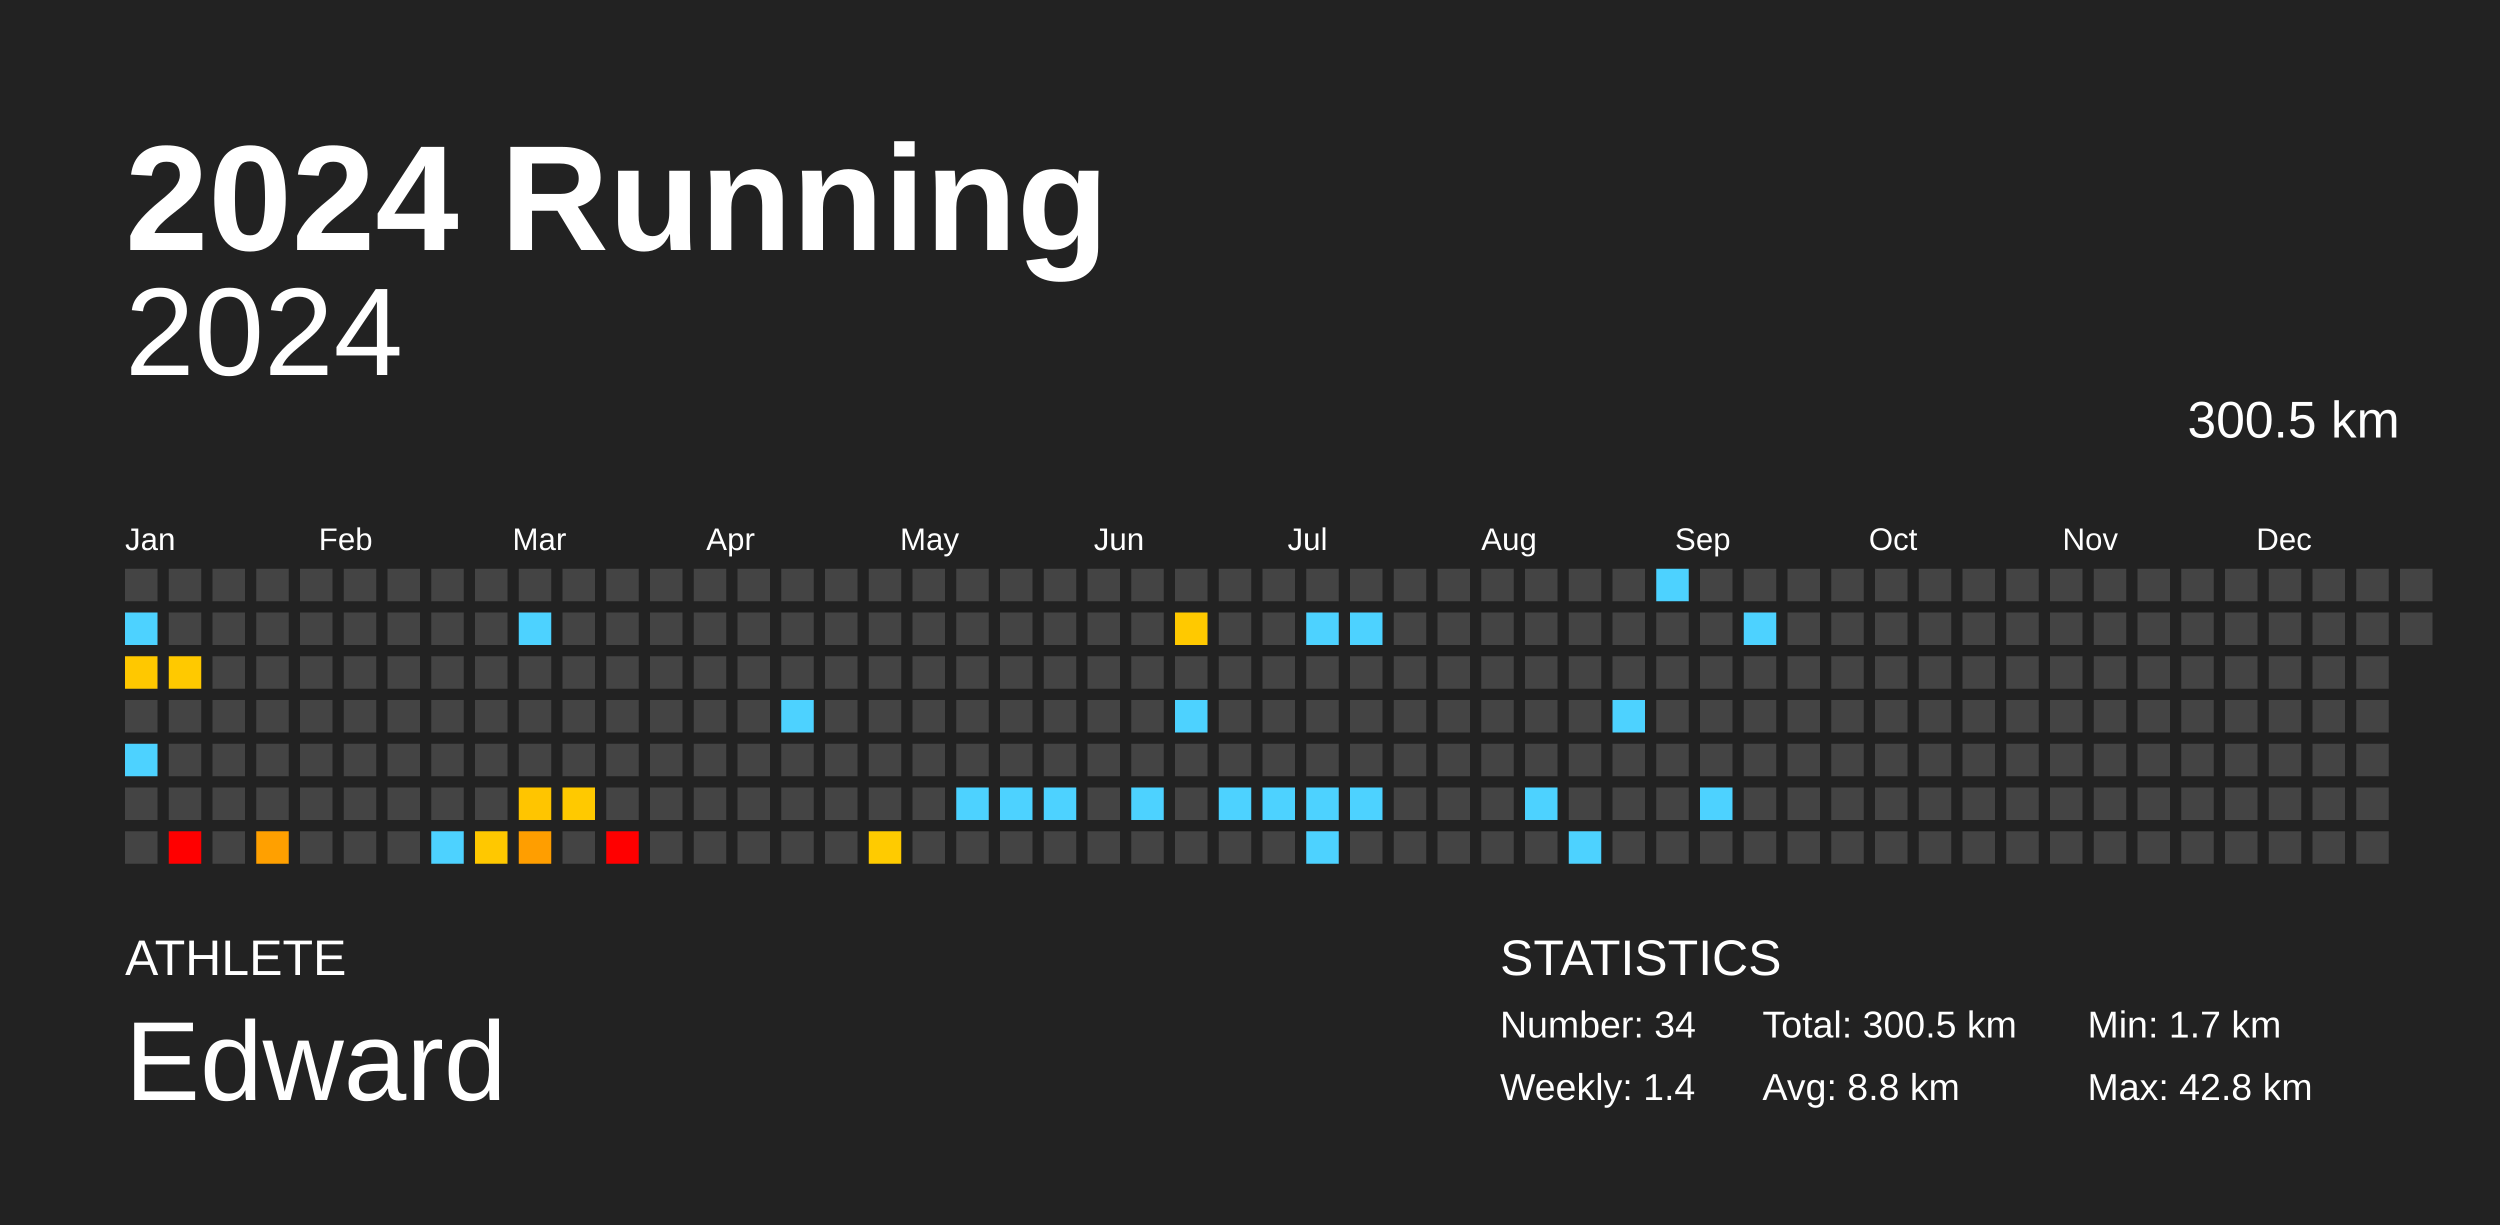
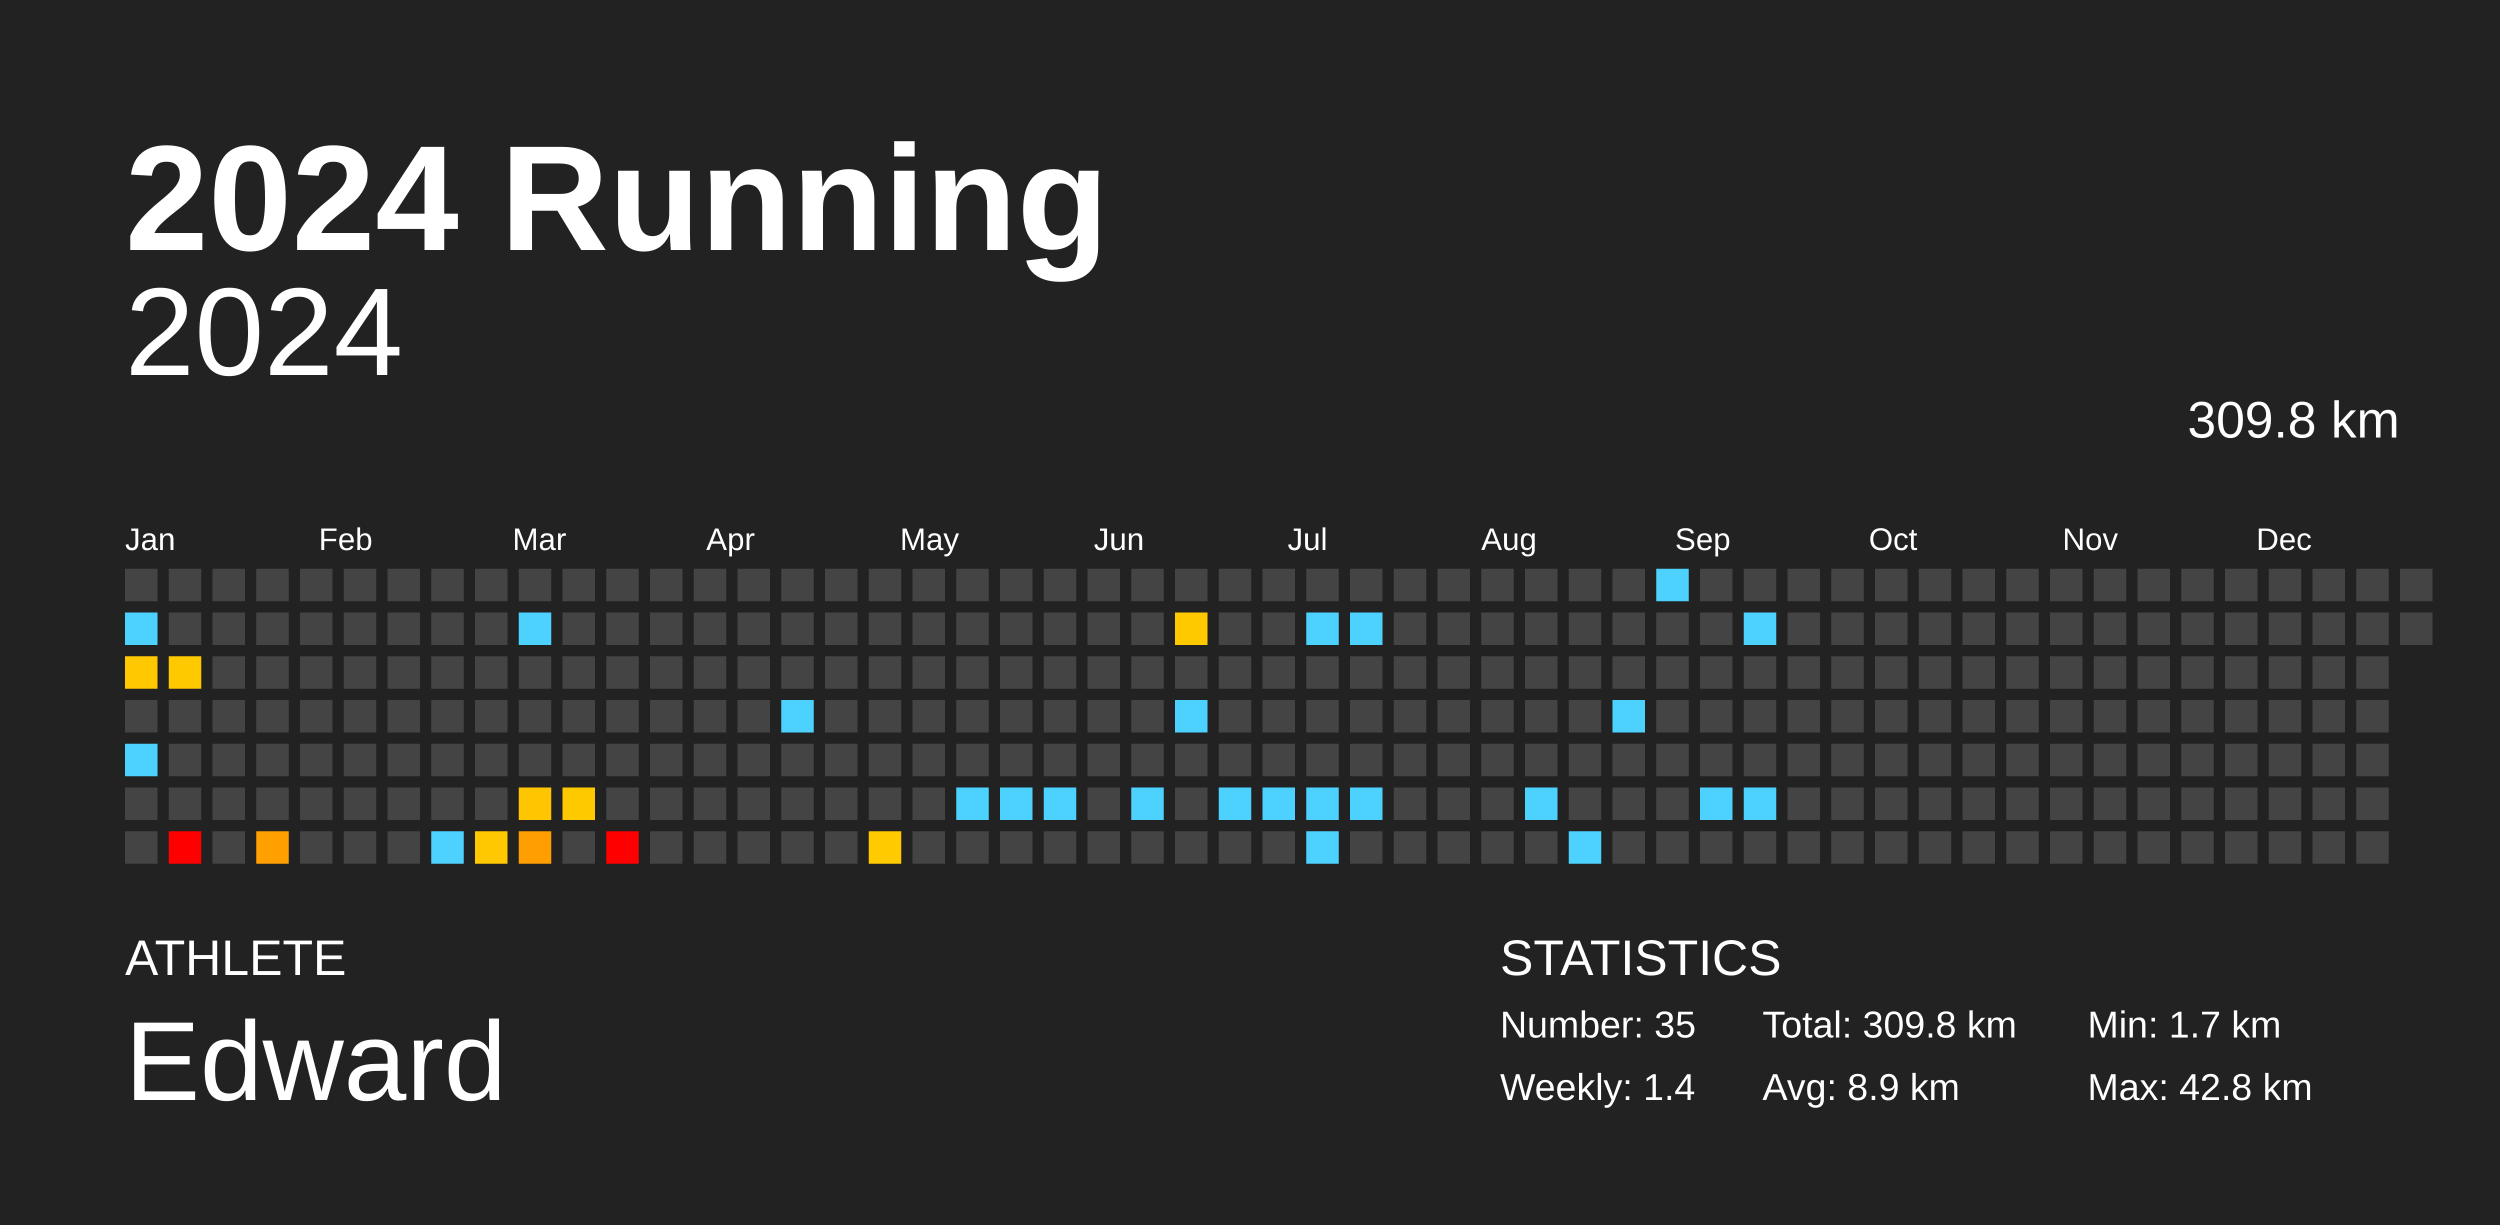
<svg xmlns="http://www.w3.org/2000/svg" baseProfile="full" height="98mm" version="1.1" viewBox="0,0,200,98" width="200mm">
  <defs />
  <rect fill="#222222" height="98" width="200" x="0" y="0" />
  <text fill="#FFFFFF" style="font-size:12px; font-family:Arial; font-weight:bold;" x="10" y="20">2024 Running</text>
  <text fill="#FFFFFF" style="font-size:4px; font-family:Arial" x="10" y="78">ATHLETE</text>
  <text fill="#FFFFFF" style="font-size:9px; font-family:Arial" x="10" y="88">Edward</text>
  <text fill="#FFFFFF" style="font-size:4px; font-family:Arial" x="120" y="78">STATISTICS</text>
-   <text fill="#FFFFFF" style="font-size:3px; font-family:Arial" x="120" y="83">Number: 34</text>
+   <text fill="#FFFFFF" style="font-size:3px; font-family:Arial" x="120" y="83">Number: 35</text>
  <text fill="#FFFFFF" style="font-size:3px; font-family:Arial" x="120" y="88">Weekly: 1.4</text>
-   <text fill="#FFFFFF" style="font-size:3px; font-family:Arial" x="141" y="83">Total: 300.5 km</text>
-   <text fill="#FFFFFF" style="font-size:3px; font-family:Arial" x="141" y="88">Avg: 8.8 km</text>
+   <text fill="#FFFFFF" style="font-size:3px; font-family:Arial" x="141" y="83">Total: 309.8 km</text>
+   <text fill="#FFFFFF" style="font-size:3px; font-family:Arial" x="141" y="88">Avg: 8.9 km</text>
  <text fill="#FFFFFF" style="font-size:3px; font-family:Arial" x="167" y="83">Min: 1.7 km</text>
  <text fill="#FFFFFF" style="font-size:3px; font-family:Arial" x="167" y="88">Max: 42.8 km</text>
  <text alignment-baseline="hanging" fill="#FFFFFF" style="font-size:10.0px; font-family:Arial;" x="10" y="30">2024</text>
-   <text alignment-baseline="hanging" fill="#FFFFFF" style="font-size:4.125px; font-family:Arial;" x="175" y="35">300.5 km</text>
+   <text alignment-baseline="hanging" fill="#FFFFFF" style="font-size:4.125px; font-family:Arial;" x="175" y="35">309.8 km</text>
  <text fill="#FFFFFF" style="font-size:2.5px; font-family:Arial" x="10.0" y="44">Jan</text>
  <text fill="#FFFFFF" style="font-size:2.5px; font-family:Arial" x="25.5" y="44">Feb</text>
  <text fill="#FFFFFF" style="font-size:2.5px; font-family:Arial" x="41.0" y="44">Mar</text>
  <text fill="#FFFFFF" style="font-size:2.5px; font-family:Arial" x="56.5" y="44">Apr</text>
  <text fill="#FFFFFF" style="font-size:2.5px; font-family:Arial" x="72.0" y="44">May</text>
  <text fill="#FFFFFF" style="font-size:2.5px; font-family:Arial" x="87.5" y="44">Jun</text>
  <text fill="#FFFFFF" style="font-size:2.5px; font-family:Arial" x="103.0" y="44">Jul</text>
  <text fill="#FFFFFF" style="font-size:2.5px; font-family:Arial" x="118.5" y="44">Aug</text>
  <text fill="#FFFFFF" style="font-size:2.5px; font-family:Arial" x="134.0" y="44">Sep</text>
  <text fill="#FFFFFF" style="font-size:2.5px; font-family:Arial" x="149.5" y="44">Oct</text>
  <text fill="#FFFFFF" style="font-size:2.5px; font-family:Arial" x="165.0" y="44">Nov</text>
  <text fill="#FFFFFF" style="font-size:2.5px; font-family:Arial" x="180.5" y="44">Dec</text>
  <rect fill="#444444" height="2.6" width="2.6" x="10.0" y="45.5" />
  <rect fill="#4dd2ff" height="2.6" width="2.6" x="10.0" y="49.0" />
  <rect fill="#ffc800" height="2.6" width="2.6" x="10.0" y="52.5" />
  <rect fill="#444444" height="2.6" width="2.6" x="10.0" y="56.0" />
  <rect fill="#4dd2ff" height="2.6" width="2.6" x="10.0" y="59.5" />
  <rect fill="#444444" height="2.6" width="2.6" x="10.0" y="63.0" />
  <rect fill="#444444" height="2.6" width="2.6" x="10.0" y="66.5" />
  <rect fill="#444444" height="2.6" width="2.6" x="13.5" y="45.5" />
  <rect fill="#444444" height="2.6" width="2.6" x="13.5" y="49.0" />
  <rect fill="#ffc900" height="2.6" width="2.6" x="13.5" y="52.5" />
  <rect fill="#444444" height="2.6" width="2.6" x="13.5" y="56.0" />
  <rect fill="#444444" height="2.6" width="2.6" x="13.5" y="59.5" />
  <rect fill="#444444" height="2.6" width="2.6" x="13.5" y="63.0" />
  <rect fill="red" height="2.6" width="2.6" x="13.5" y="66.5" />
  <rect fill="#444444" height="2.6" width="2.6" x="17.0" y="45.5" />
  <rect fill="#444444" height="2.6" width="2.6" x="17.0" y="49.0" />
  <rect fill="#444444" height="2.6" width="2.6" x="17.0" y="52.5" />
  <rect fill="#444444" height="2.6" width="2.6" x="17.0" y="56.0" />
  <rect fill="#444444" height="2.6" width="2.6" x="17.0" y="59.5" />
  <rect fill="#444444" height="2.6" width="2.6" x="17.0" y="63.0" />
  <rect fill="#444444" height="2.6" width="2.6" x="17.0" y="66.5" />
  <rect fill="#444444" height="2.6" width="2.6" x="20.5" y="45.5" />
  <rect fill="#444444" height="2.6" width="2.6" x="20.5" y="49.0" />
  <rect fill="#444444" height="2.6" width="2.6" x="20.5" y="52.5" />
  <rect fill="#444444" height="2.6" width="2.6" x="20.5" y="56.0" />
  <rect fill="#444444" height="2.6" width="2.6" x="20.5" y="59.5" />
  <rect fill="#444444" height="2.6" width="2.6" x="20.5" y="63.0" />
  <rect fill="#ffa000" height="2.6" width="2.6" x="20.5" y="66.5" />
  <rect fill="#444444" height="2.6" width="2.6" x="24.0" y="45.5" />
  <rect fill="#444444" height="2.6" width="2.6" x="24.0" y="49.0" />
  <rect fill="#444444" height="2.6" width="2.6" x="24.0" y="52.5" />
  <rect fill="#444444" height="2.6" width="2.6" x="24.0" y="56.0" />
  <rect fill="#444444" height="2.6" width="2.6" x="24.0" y="59.5" />
  <rect fill="#444444" height="2.6" width="2.6" x="24.0" y="63.0" />
  <rect fill="#444444" height="2.6" width="2.6" x="24.0" y="66.5" />
  <rect fill="#444444" height="2.6" width="2.6" x="27.5" y="45.5" />
  <rect fill="#444444" height="2.6" width="2.6" x="27.5" y="49.0" />
  <rect fill="#444444" height="2.6" width="2.6" x="27.5" y="52.5" />
  <rect fill="#444444" height="2.6" width="2.6" x="27.5" y="56.0" />
  <rect fill="#444444" height="2.6" width="2.6" x="27.5" y="59.5" />
  <rect fill="#444444" height="2.6" width="2.6" x="27.5" y="63.0" />
  <rect fill="#444444" height="2.6" width="2.6" x="27.5" y="66.5" />
  <rect fill="#444444" height="2.6" width="2.6" x="31.0" y="45.5" />
  <rect fill="#444444" height="2.6" width="2.6" x="31.0" y="49.0" />
  <rect fill="#444444" height="2.6" width="2.6" x="31.0" y="52.5" />
  <rect fill="#444444" height="2.6" width="2.6" x="31.0" y="56.0" />
  <rect fill="#444444" height="2.6" width="2.6" x="31.0" y="59.5" />
  <rect fill="#444444" height="2.6" width="2.6" x="31.0" y="63.0" />
  <rect fill="#444444" height="2.6" width="2.6" x="31.0" y="66.5" />
  <rect fill="#444444" height="2.6" width="2.6" x="34.5" y="45.5" />
  <rect fill="#444444" height="2.6" width="2.6" x="34.5" y="49.0" />
  <rect fill="#444444" height="2.6" width="2.6" x="34.5" y="52.5" />
  <rect fill="#444444" height="2.6" width="2.6" x="34.5" y="56.0" />
  <rect fill="#444444" height="2.6" width="2.6" x="34.5" y="59.5" />
  <rect fill="#444444" height="2.6" width="2.6" x="34.5" y="63.0" />
  <rect fill="#4dd2ff" height="2.6" width="2.6" x="34.5" y="66.5" />
  <rect fill="#444444" height="2.6" width="2.6" x="38.0" y="45.5" />
  <rect fill="#444444" height="2.6" width="2.6" x="38.0" y="49.0" />
  <rect fill="#444444" height="2.6" width="2.6" x="38.0" y="52.5" />
  <rect fill="#444444" height="2.6" width="2.6" x="38.0" y="56.0" />
  <rect fill="#444444" height="2.6" width="2.6" x="38.0" y="59.5" />
  <rect fill="#444444" height="2.6" width="2.6" x="38.0" y="63.0" />
  <rect fill="#ffc800" height="2.6" width="2.6" x="38.0" y="66.5" />
  <rect fill="#444444" height="2.6" width="2.6" x="41.5" y="45.5" />
  <rect fill="#4dd2ff" height="2.6" width="2.6" x="41.5" y="49.0" />
  <rect fill="#444444" height="2.6" width="2.6" x="41.5" y="52.5" />
  <rect fill="#444444" height="2.6" width="2.6" x="41.5" y="56.0" />
  <rect fill="#444444" height="2.6" width="2.6" x="41.5" y="59.5" />
  <rect fill="#ffc500" height="2.6" width="2.6" x="41.5" y="63.0" />
  <rect fill="#ff9e00" height="2.6" width="2.6" x="41.5" y="66.5" />
  <rect fill="#444444" height="2.6" width="2.6" x="45.0" y="45.5" />
  <rect fill="#444444" height="2.6" width="2.6" x="45.0" y="49.0" />
  <rect fill="#444444" height="2.6" width="2.6" x="45.0" y="52.5" />
  <rect fill="#444444" height="2.6" width="2.6" x="45.0" y="56.0" />
  <rect fill="#444444" height="2.6" width="2.6" x="45.0" y="59.5" />
  <rect fill="#ffc900" height="2.6" width="2.6" x="45.0" y="63.0" />
  <rect fill="#444444" height="2.6" width="2.6" x="45.0" y="66.5" />
  <rect fill="#444444" height="2.6" width="2.6" x="48.5" y="45.5" />
  <rect fill="#444444" height="2.6" width="2.6" x="48.5" y="49.0" />
  <rect fill="#444444" height="2.6" width="2.6" x="48.5" y="52.5" />
  <rect fill="#444444" height="2.6" width="2.6" x="48.5" y="56.0" />
  <rect fill="#444444" height="2.6" width="2.6" x="48.5" y="59.5" />
  <rect fill="#444444" height="2.6" width="2.6" x="48.5" y="63.0" />
  <rect fill="red" height="2.6" width="2.6" x="48.5" y="66.5" />
  <rect fill="#444444" height="2.6" width="2.6" x="52.0" y="45.5" />
  <rect fill="#444444" height="2.6" width="2.6" x="52.0" y="49.0" />
  <rect fill="#444444" height="2.6" width="2.6" x="52.0" y="52.5" />
  <rect fill="#444444" height="2.6" width="2.6" x="52.0" y="56.0" />
  <rect fill="#444444" height="2.6" width="2.6" x="52.0" y="59.5" />
  <rect fill="#444444" height="2.6" width="2.6" x="52.0" y="63.0" />
  <rect fill="#444444" height="2.6" width="2.6" x="52.0" y="66.5" />
  <rect fill="#444444" height="2.6" width="2.6" x="55.5" y="45.5" />
  <rect fill="#444444" height="2.6" width="2.6" x="55.5" y="49.0" />
  <rect fill="#444444" height="2.6" width="2.6" x="55.5" y="52.5" />
  <rect fill="#444444" height="2.6" width="2.6" x="55.5" y="56.0" />
  <rect fill="#444444" height="2.6" width="2.6" x="55.5" y="59.5" />
  <rect fill="#444444" height="2.6" width="2.6" x="55.5" y="63.0" />
  <rect fill="#444444" height="2.6" width="2.6" x="55.5" y="66.5" />
  <rect fill="#444444" height="2.6" width="2.6" x="59.0" y="45.5" />
  <rect fill="#444444" height="2.6" width="2.6" x="59.0" y="49.0" />
  <rect fill="#444444" height="2.6" width="2.6" x="59.0" y="52.5" />
  <rect fill="#444444" height="2.6" width="2.6" x="59.0" y="56.0" />
  <rect fill="#444444" height="2.6" width="2.6" x="59.0" y="59.5" />
  <rect fill="#444444" height="2.6" width="2.6" x="59.0" y="63.0" />
  <rect fill="#444444" height="2.6" width="2.6" x="59.0" y="66.5" />
  <rect fill="#444444" height="2.6" width="2.6" x="62.5" y="45.5" />
  <rect fill="#444444" height="2.6" width="2.6" x="62.5" y="49.0" />
  <rect fill="#444444" height="2.6" width="2.6" x="62.5" y="52.5" />
  <rect fill="#4dd2ff" height="2.6" width="2.6" x="62.5" y="56.0" />
  <rect fill="#444444" height="2.6" width="2.6" x="62.5" y="59.5" />
  <rect fill="#444444" height="2.6" width="2.6" x="62.5" y="63.0" />
  <rect fill="#444444" height="2.6" width="2.6" x="62.5" y="66.5" />
  <rect fill="#444444" height="2.6" width="2.6" x="66.0" y="45.5" />
  <rect fill="#444444" height="2.6" width="2.6" x="66.0" y="49.0" />
  <rect fill="#444444" height="2.6" width="2.6" x="66.0" y="52.5" />
  <rect fill="#444444" height="2.6" width="2.6" x="66.0" y="56.0" />
  <rect fill="#444444" height="2.6" width="2.6" x="66.0" y="59.5" />
  <rect fill="#444444" height="2.6" width="2.6" x="66.0" y="63.0" />
  <rect fill="#444444" height="2.6" width="2.6" x="66.0" y="66.5" />
  <rect fill="#444444" height="2.6" width="2.6" x="69.5" y="45.5" />
  <rect fill="#444444" height="2.6" width="2.6" x="69.5" y="49.0" />
  <rect fill="#444444" height="2.6" width="2.6" x="69.5" y="52.5" />
  <rect fill="#444444" height="2.6" width="2.6" x="69.5" y="56.0" />
  <rect fill="#444444" height="2.6" width="2.6" x="69.5" y="59.5" />
  <rect fill="#444444" height="2.6" width="2.6" x="69.5" y="63.0" />
  <rect fill="#ffcb00" height="2.6" width="2.6" x="69.5" y="66.5" />
  <rect fill="#444444" height="2.6" width="2.6" x="73.0" y="45.5" />
  <rect fill="#444444" height="2.6" width="2.6" x="73.0" y="49.0" />
  <rect fill="#444444" height="2.6" width="2.6" x="73.0" y="52.5" />
  <rect fill="#444444" height="2.6" width="2.6" x="73.0" y="56.0" />
  <rect fill="#444444" height="2.6" width="2.6" x="73.0" y="59.5" />
  <rect fill="#444444" height="2.6" width="2.6" x="73.0" y="63.0" />
  <rect fill="#444444" height="2.6" width="2.6" x="73.0" y="66.5" />
  <rect fill="#444444" height="2.6" width="2.6" x="76.5" y="45.5" />
  <rect fill="#444444" height="2.6" width="2.6" x="76.5" y="49.0" />
  <rect fill="#444444" height="2.6" width="2.6" x="76.5" y="52.5" />
  <rect fill="#444444" height="2.6" width="2.6" x="76.5" y="56.0" />
  <rect fill="#444444" height="2.6" width="2.6" x="76.5" y="59.5" />
  <rect fill="#4dd2ff" height="2.6" width="2.6" x="76.5" y="63.0" />
  <rect fill="#444444" height="2.6" width="2.6" x="76.5" y="66.5" />
  <rect fill="#444444" height="2.6" width="2.6" x="80.0" y="45.5" />
  <rect fill="#444444" height="2.6" width="2.6" x="80.0" y="49.0" />
  <rect fill="#444444" height="2.6" width="2.6" x="80.0" y="52.5" />
  <rect fill="#444444" height="2.6" width="2.6" x="80.0" y="56.0" />
  <rect fill="#444444" height="2.6" width="2.6" x="80.0" y="59.5" />
  <rect fill="#4dd2ff" height="2.6" width="2.6" x="80.0" y="63.0" />
  <rect fill="#444444" height="2.6" width="2.6" x="80.0" y="66.5" />
  <rect fill="#444444" height="2.6" width="2.6" x="83.5" y="45.5" />
  <rect fill="#444444" height="2.6" width="2.6" x="83.5" y="49.0" />
  <rect fill="#444444" height="2.6" width="2.6" x="83.5" y="52.5" />
  <rect fill="#444444" height="2.6" width="2.6" x="83.5" y="56.0" />
  <rect fill="#444444" height="2.6" width="2.6" x="83.5" y="59.5" />
  <rect fill="#4dd2ff" height="2.6" width="2.6" x="83.5" y="63.0" />
  <rect fill="#444444" height="2.6" width="2.6" x="83.5" y="66.5" />
  <rect fill="#444444" height="2.6" width="2.6" x="87.0" y="45.5" />
  <rect fill="#444444" height="2.6" width="2.6" x="87.0" y="49.0" />
  <rect fill="#444444" height="2.6" width="2.6" x="87.0" y="52.5" />
  <rect fill="#444444" height="2.6" width="2.6" x="87.0" y="56.0" />
  <rect fill="#444444" height="2.6" width="2.6" x="87.0" y="59.5" />
  <rect fill="#444444" height="2.6" width="2.6" x="87.0" y="63.0" />
  <rect fill="#444444" height="2.6" width="2.6" x="87.0" y="66.5" />
  <rect fill="#444444" height="2.6" width="2.6" x="90.5" y="45.5" />
  <rect fill="#444444" height="2.6" width="2.6" x="90.5" y="49.0" />
  <rect fill="#444444" height="2.6" width="2.6" x="90.5" y="52.5" />
  <rect fill="#444444" height="2.6" width="2.6" x="90.5" y="56.0" />
  <rect fill="#444444" height="2.6" width="2.6" x="90.5" y="59.5" />
  <rect fill="#4dd2ff" height="2.6" width="2.6" x="90.5" y="63.0" />
  <rect fill="#444444" height="2.6" width="2.6" x="90.5" y="66.5" />
  <rect fill="#444444" height="2.6" width="2.6" x="94.0" y="45.5" />
  <rect fill="#ffc900" height="2.6" width="2.6" x="94.0" y="49.0" />
  <rect fill="#444444" height="2.6" width="2.6" x="94.0" y="52.5" />
  <rect fill="#4dd2ff" height="2.6" width="2.6" x="94.0" y="56.0" />
  <rect fill="#444444" height="2.6" width="2.6" x="94.0" y="59.5" />
  <rect fill="#444444" height="2.6" width="2.6" x="94.0" y="63.0" />
  <rect fill="#444444" height="2.6" width="2.6" x="94.0" y="66.5" />
  <rect fill="#444444" height="2.6" width="2.6" x="97.5" y="45.5" />
  <rect fill="#444444" height="2.6" width="2.6" x="97.5" y="49.0" />
  <rect fill="#444444" height="2.6" width="2.6" x="97.5" y="52.5" />
  <rect fill="#444444" height="2.6" width="2.6" x="97.5" y="56.0" />
  <rect fill="#444444" height="2.6" width="2.6" x="97.5" y="59.5" />
  <rect fill="#4dd2ff" height="2.6" width="2.6" x="97.5" y="63.0" />
  <rect fill="#444444" height="2.6" width="2.6" x="97.5" y="66.5" />
  <rect fill="#444444" height="2.6" width="2.6" x="101.0" y="45.5" />
  <rect fill="#444444" height="2.6" width="2.6" x="101.0" y="49.0" />
  <rect fill="#444444" height="2.6" width="2.6" x="101.0" y="52.5" />
  <rect fill="#444444" height="2.6" width="2.6" x="101.0" y="56.0" />
  <rect fill="#444444" height="2.6" width="2.6" x="101.0" y="59.5" />
  <rect fill="#4dd2ff" height="2.6" width="2.6" x="101.0" y="63.0" />
  <rect fill="#444444" height="2.6" width="2.6" x="101.0" y="66.5" />
  <rect fill="#444444" height="2.6" width="2.6" x="104.5" y="45.5" />
  <rect fill="#4dd2ff" height="2.6" width="2.6" x="104.5" y="49.0" />
  <rect fill="#444444" height="2.6" width="2.6" x="104.5" y="52.5" />
  <rect fill="#444444" height="2.6" width="2.6" x="104.5" y="56.0" />
  <rect fill="#444444" height="2.6" width="2.6" x="104.5" y="59.5" />
  <rect fill="#4dd2ff" height="2.6" width="2.6" x="104.5" y="63.0" />
  <rect fill="#4dd2ff" height="2.6" width="2.6" x="104.5" y="66.5" />
  <rect fill="#444444" height="2.6" width="2.6" x="108.0" y="45.5" />
  <rect fill="#4dd2ff" height="2.6" width="2.6" x="108.0" y="49.0" />
  <rect fill="#444444" height="2.6" width="2.6" x="108.0" y="52.5" />
  <rect fill="#444444" height="2.6" width="2.6" x="108.0" y="56.0" />
  <rect fill="#444444" height="2.6" width="2.6" x="108.0" y="59.5" />
  <rect fill="#4dd2ff" height="2.6" width="2.6" x="108.0" y="63.0" />
  <rect fill="#444444" height="2.6" width="2.6" x="108.0" y="66.5" />
  <rect fill="#444444" height="2.6" width="2.6" x="111.5" y="45.5" />
  <rect fill="#444444" height="2.6" width="2.6" x="111.5" y="49.0" />
  <rect fill="#444444" height="2.6" width="2.6" x="111.5" y="52.5" />
  <rect fill="#444444" height="2.6" width="2.6" x="111.5" y="56.0" />
  <rect fill="#444444" height="2.6" width="2.6" x="111.5" y="59.5" />
  <rect fill="#444444" height="2.6" width="2.6" x="111.5" y="63.0" />
  <rect fill="#444444" height="2.6" width="2.6" x="111.5" y="66.5" />
  <rect fill="#444444" height="2.6" width="2.6" x="115.0" y="45.5" />
  <rect fill="#444444" height="2.6" width="2.6" x="115.0" y="49.0" />
  <rect fill="#444444" height="2.6" width="2.6" x="115.0" y="52.5" />
  <rect fill="#444444" height="2.6" width="2.6" x="115.0" y="56.0" />
  <rect fill="#444444" height="2.6" width="2.6" x="115.0" y="59.5" />
  <rect fill="#444444" height="2.6" width="2.6" x="115.0" y="63.0" />
  <rect fill="#444444" height="2.6" width="2.6" x="115.0" y="66.5" />
  <rect fill="#444444" height="2.6" width="2.6" x="118.5" y="45.5" />
  <rect fill="#444444" height="2.6" width="2.6" x="118.5" y="49.0" />
  <rect fill="#444444" height="2.6" width="2.6" x="118.5" y="52.5" />
  <rect fill="#444444" height="2.6" width="2.6" x="118.5" y="56.0" />
  <rect fill="#444444" height="2.6" width="2.6" x="118.5" y="59.5" />
  <rect fill="#444444" height="2.6" width="2.6" x="118.5" y="63.0" />
  <rect fill="#444444" height="2.6" width="2.6" x="118.5" y="66.5" />
  <rect fill="#444444" height="2.6" width="2.6" x="122.0" y="45.5" />
  <rect fill="#444444" height="2.6" width="2.6" x="122.0" y="49.0" />
  <rect fill="#444444" height="2.6" width="2.6" x="122.0" y="52.5" />
  <rect fill="#444444" height="2.6" width="2.6" x="122.0" y="56.0" />
  <rect fill="#444444" height="2.6" width="2.6" x="122.0" y="59.5" />
  <rect fill="#4dd2ff" height="2.6" width="2.6" x="122.0" y="63.0" />
  <rect fill="#444444" height="2.6" width="2.6" x="122.0" y="66.5" />
  <rect fill="#444444" height="2.6" width="2.6" x="125.5" y="45.5" />
  <rect fill="#444444" height="2.6" width="2.6" x="125.5" y="49.0" />
  <rect fill="#444444" height="2.6" width="2.6" x="125.5" y="52.5" />
  <rect fill="#444444" height="2.6" width="2.6" x="125.5" y="56.0" />
  <rect fill="#444444" height="2.6" width="2.6" x="125.5" y="59.5" />
  <rect fill="#444444" height="2.6" width="2.6" x="125.5" y="63.0" />
  <rect fill="#4dd2ff" height="2.6" width="2.6" x="125.5" y="66.5" />
  <rect fill="#444444" height="2.6" width="2.6" x="129.0" y="45.5" />
  <rect fill="#444444" height="2.6" width="2.6" x="129.0" y="49.0" />
  <rect fill="#444444" height="2.6" width="2.6" x="129.0" y="52.5" />
  <rect fill="#4dd2ff" height="2.6" width="2.6" x="129.0" y="56.0" />
  <rect fill="#444444" height="2.6" width="2.6" x="129.0" y="59.5" />
  <rect fill="#444444" height="2.6" width="2.6" x="129.0" y="63.0" />
  <rect fill="#444444" height="2.6" width="2.6" x="129.0" y="66.5" />
  <rect fill="#4dd2ff" height="2.6" width="2.6" x="132.5" y="45.5" />
  <rect fill="#444444" height="2.6" width="2.6" x="132.5" y="49.0" />
  <rect fill="#444444" height="2.6" width="2.6" x="132.5" y="52.5" />
  <rect fill="#444444" height="2.6" width="2.6" x="132.5" y="56.0" />
  <rect fill="#444444" height="2.6" width="2.6" x="132.5" y="59.5" />
  <rect fill="#444444" height="2.6" width="2.6" x="132.5" y="63.0" />
  <rect fill="#444444" height="2.6" width="2.6" x="132.5" y="66.5" />
  <rect fill="#444444" height="2.6" width="2.6" x="136.0" y="45.5" />
  <rect fill="#444444" height="2.6" width="2.6" x="136.0" y="49.0" />
  <rect fill="#444444" height="2.6" width="2.6" x="136.0" y="52.5" />
  <rect fill="#444444" height="2.6" width="2.6" x="136.0" y="56.0" />
  <rect fill="#444444" height="2.6" width="2.6" x="136.0" y="59.5" />
  <rect fill="#4dd2ff" height="2.6" width="2.6" x="136.0" y="63.0" />
  <rect fill="#444444" height="2.6" width="2.6" x="136.0" y="66.5" />
  <rect fill="#444444" height="2.6" width="2.6" x="139.5" y="45.5" />
  <rect fill="#4dd2ff" height="2.6" width="2.6" x="139.5" y="49.0" />
  <rect fill="#444444" height="2.6" width="2.6" x="139.5" y="52.5" />
  <rect fill="#444444" height="2.6" width="2.6" x="139.5" y="56.0" />
  <rect fill="#444444" height="2.6" width="2.6" x="139.5" y="59.5" />
-   <rect fill="#444444" height="2.6" width="2.6" x="139.5" y="63.0" />
+   <rect fill="#4dd2ff" height="2.6" width="2.6" x="139.5" y="63.0" />
  <rect fill="#444444" height="2.6" width="2.6" x="139.5" y="66.5" />
  <rect fill="#444444" height="2.6" width="2.6" x="143.0" y="45.5" />
  <rect fill="#444444" height="2.6" width="2.6" x="143.0" y="49.0" />
  <rect fill="#444444" height="2.6" width="2.6" x="143.0" y="52.5" />
  <rect fill="#444444" height="2.6" width="2.6" x="143.0" y="56.0" />
  <rect fill="#444444" height="2.6" width="2.6" x="143.0" y="59.5" />
  <rect fill="#444444" height="2.6" width="2.6" x="143.0" y="63.0" />
  <rect fill="#444444" height="2.6" width="2.6" x="143.0" y="66.5" />
  <rect fill="#444444" height="2.6" width="2.6" x="146.5" y="45.5" />
  <rect fill="#444444" height="2.6" width="2.6" x="146.5" y="49.0" />
  <rect fill="#444444" height="2.6" width="2.6" x="146.5" y="52.5" />
  <rect fill="#444444" height="2.6" width="2.6" x="146.5" y="56.0" />
  <rect fill="#444444" height="2.6" width="2.6" x="146.5" y="59.5" />
  <rect fill="#444444" height="2.6" width="2.6" x="146.5" y="63.0" />
  <rect fill="#444444" height="2.6" width="2.6" x="146.5" y="66.5" />
  <rect fill="#444444" height="2.6" width="2.6" x="150.0" y="45.5" />
  <rect fill="#444444" height="2.6" width="2.6" x="150.0" y="49.0" />
  <rect fill="#444444" height="2.6" width="2.6" x="150.0" y="52.5" />
  <rect fill="#444444" height="2.6" width="2.6" x="150.0" y="56.0" />
  <rect fill="#444444" height="2.6" width="2.6" x="150.0" y="59.5" />
  <rect fill="#444444" height="2.6" width="2.6" x="150.0" y="63.0" />
  <rect fill="#444444" height="2.6" width="2.6" x="150.0" y="66.5" />
  <rect fill="#444444" height="2.6" width="2.6" x="153.5" y="45.5" />
  <rect fill="#444444" height="2.6" width="2.6" x="153.5" y="49.0" />
  <rect fill="#444444" height="2.6" width="2.6" x="153.5" y="52.5" />
  <rect fill="#444444" height="2.6" width="2.6" x="153.5" y="56.0" />
  <rect fill="#444444" height="2.6" width="2.6" x="153.5" y="59.5" />
  <rect fill="#444444" height="2.6" width="2.6" x="153.5" y="63.0" />
  <rect fill="#444444" height="2.6" width="2.6" x="153.5" y="66.5" />
  <rect fill="#444444" height="2.6" width="2.6" x="157.0" y="45.5" />
  <rect fill="#444444" height="2.6" width="2.6" x="157.0" y="49.0" />
  <rect fill="#444444" height="2.6" width="2.6" x="157.0" y="52.5" />
  <rect fill="#444444" height="2.6" width="2.6" x="157.0" y="56.0" />
  <rect fill="#444444" height="2.6" width="2.6" x="157.0" y="59.5" />
  <rect fill="#444444" height="2.6" width="2.6" x="157.0" y="63.0" />
  <rect fill="#444444" height="2.6" width="2.6" x="157.0" y="66.5" />
  <rect fill="#444444" height="2.6" width="2.6" x="160.5" y="45.5" />
  <rect fill="#444444" height="2.6" width="2.6" x="160.5" y="49.0" />
  <rect fill="#444444" height="2.6" width="2.6" x="160.5" y="52.5" />
  <rect fill="#444444" height="2.6" width="2.6" x="160.5" y="56.0" />
  <rect fill="#444444" height="2.6" width="2.6" x="160.5" y="59.5" />
  <rect fill="#444444" height="2.6" width="2.6" x="160.5" y="63.0" />
  <rect fill="#444444" height="2.6" width="2.6" x="160.5" y="66.5" />
  <rect fill="#444444" height="2.6" width="2.6" x="164.0" y="45.5" />
  <rect fill="#444444" height="2.6" width="2.6" x="164.0" y="49.0" />
  <rect fill="#444444" height="2.6" width="2.6" x="164.0" y="52.5" />
  <rect fill="#444444" height="2.6" width="2.6" x="164.0" y="56.0" />
  <rect fill="#444444" height="2.6" width="2.6" x="164.0" y="59.5" />
  <rect fill="#444444" height="2.6" width="2.6" x="164.0" y="63.0" />
  <rect fill="#444444" height="2.6" width="2.6" x="164.0" y="66.5" />
  <rect fill="#444444" height="2.6" width="2.6" x="167.5" y="45.5" />
  <rect fill="#444444" height="2.6" width="2.6" x="167.5" y="49.0" />
  <rect fill="#444444" height="2.6" width="2.6" x="167.5" y="52.5" />
  <rect fill="#444444" height="2.6" width="2.6" x="167.5" y="56.0" />
  <rect fill="#444444" height="2.6" width="2.6" x="167.5" y="59.5" />
  <rect fill="#444444" height="2.6" width="2.6" x="167.5" y="63.0" />
  <rect fill="#444444" height="2.6" width="2.6" x="167.5" y="66.5" />
  <rect fill="#444444" height="2.6" width="2.6" x="171.0" y="45.5" />
  <rect fill="#444444" height="2.6" width="2.6" x="171.0" y="49.0" />
  <rect fill="#444444" height="2.6" width="2.6" x="171.0" y="52.5" />
  <rect fill="#444444" height="2.6" width="2.6" x="171.0" y="56.0" />
  <rect fill="#444444" height="2.6" width="2.6" x="171.0" y="59.5" />
  <rect fill="#444444" height="2.6" width="2.6" x="171.0" y="63.0" />
  <rect fill="#444444" height="2.6" width="2.6" x="171.0" y="66.5" />
  <rect fill="#444444" height="2.6" width="2.6" x="174.5" y="45.5" />
  <rect fill="#444444" height="2.6" width="2.6" x="174.5" y="49.0" />
  <rect fill="#444444" height="2.6" width="2.6" x="174.5" y="52.5" />
  <rect fill="#444444" height="2.6" width="2.6" x="174.5" y="56.0" />
  <rect fill="#444444" height="2.6" width="2.6" x="174.5" y="59.5" />
  <rect fill="#444444" height="2.6" width="2.6" x="174.5" y="63.0" />
  <rect fill="#444444" height="2.6" width="2.6" x="174.5" y="66.5" />
  <rect fill="#444444" height="2.6" width="2.6" x="178.0" y="45.5" />
  <rect fill="#444444" height="2.6" width="2.6" x="178.0" y="49.0" />
  <rect fill="#444444" height="2.6" width="2.6" x="178.0" y="52.5" />
  <rect fill="#444444" height="2.6" width="2.6" x="178.0" y="56.0" />
  <rect fill="#444444" height="2.6" width="2.6" x="178.0" y="59.5" />
  <rect fill="#444444" height="2.6" width="2.6" x="178.0" y="63.0" />
  <rect fill="#444444" height="2.6" width="2.6" x="178.0" y="66.5" />
  <rect fill="#444444" height="2.6" width="2.6" x="181.5" y="45.5" />
  <rect fill="#444444" height="2.6" width="2.6" x="181.5" y="49.0" />
  <rect fill="#444444" height="2.6" width="2.6" x="181.5" y="52.5" />
  <rect fill="#444444" height="2.6" width="2.6" x="181.5" y="56.0" />
  <rect fill="#444444" height="2.6" width="2.6" x="181.5" y="59.5" />
  <rect fill="#444444" height="2.6" width="2.6" x="181.5" y="63.0" />
  <rect fill="#444444" height="2.6" width="2.6" x="181.5" y="66.5" />
  <rect fill="#444444" height="2.6" width="2.6" x="185.0" y="45.5" />
  <rect fill="#444444" height="2.6" width="2.6" x="185.0" y="49.0" />
  <rect fill="#444444" height="2.6" width="2.6" x="185.0" y="52.5" />
  <rect fill="#444444" height="2.6" width="2.6" x="185.0" y="56.0" />
  <rect fill="#444444" height="2.6" width="2.6" x="185.0" y="59.5" />
  <rect fill="#444444" height="2.6" width="2.6" x="185.0" y="63.0" />
  <rect fill="#444444" height="2.6" width="2.6" x="185.0" y="66.5" />
  <rect fill="#444444" height="2.6" width="2.6" x="188.5" y="45.5" />
  <rect fill="#444444" height="2.6" width="2.6" x="188.5" y="49.0" />
  <rect fill="#444444" height="2.6" width="2.6" x="188.5" y="52.5" />
  <rect fill="#444444" height="2.6" width="2.6" x="188.5" y="56.0" />
  <rect fill="#444444" height="2.6" width="2.6" x="188.5" y="59.5" />
  <rect fill="#444444" height="2.6" width="2.6" x="188.5" y="63.0" />
  <rect fill="#444444" height="2.6" width="2.6" x="188.5" y="66.5" />
  <rect fill="#444444" height="2.6" width="2.6" x="192.0" y="45.5" />
  <rect fill="#444444" height="2.6" width="2.6" x="192.0" y="49.0" />
</svg>
